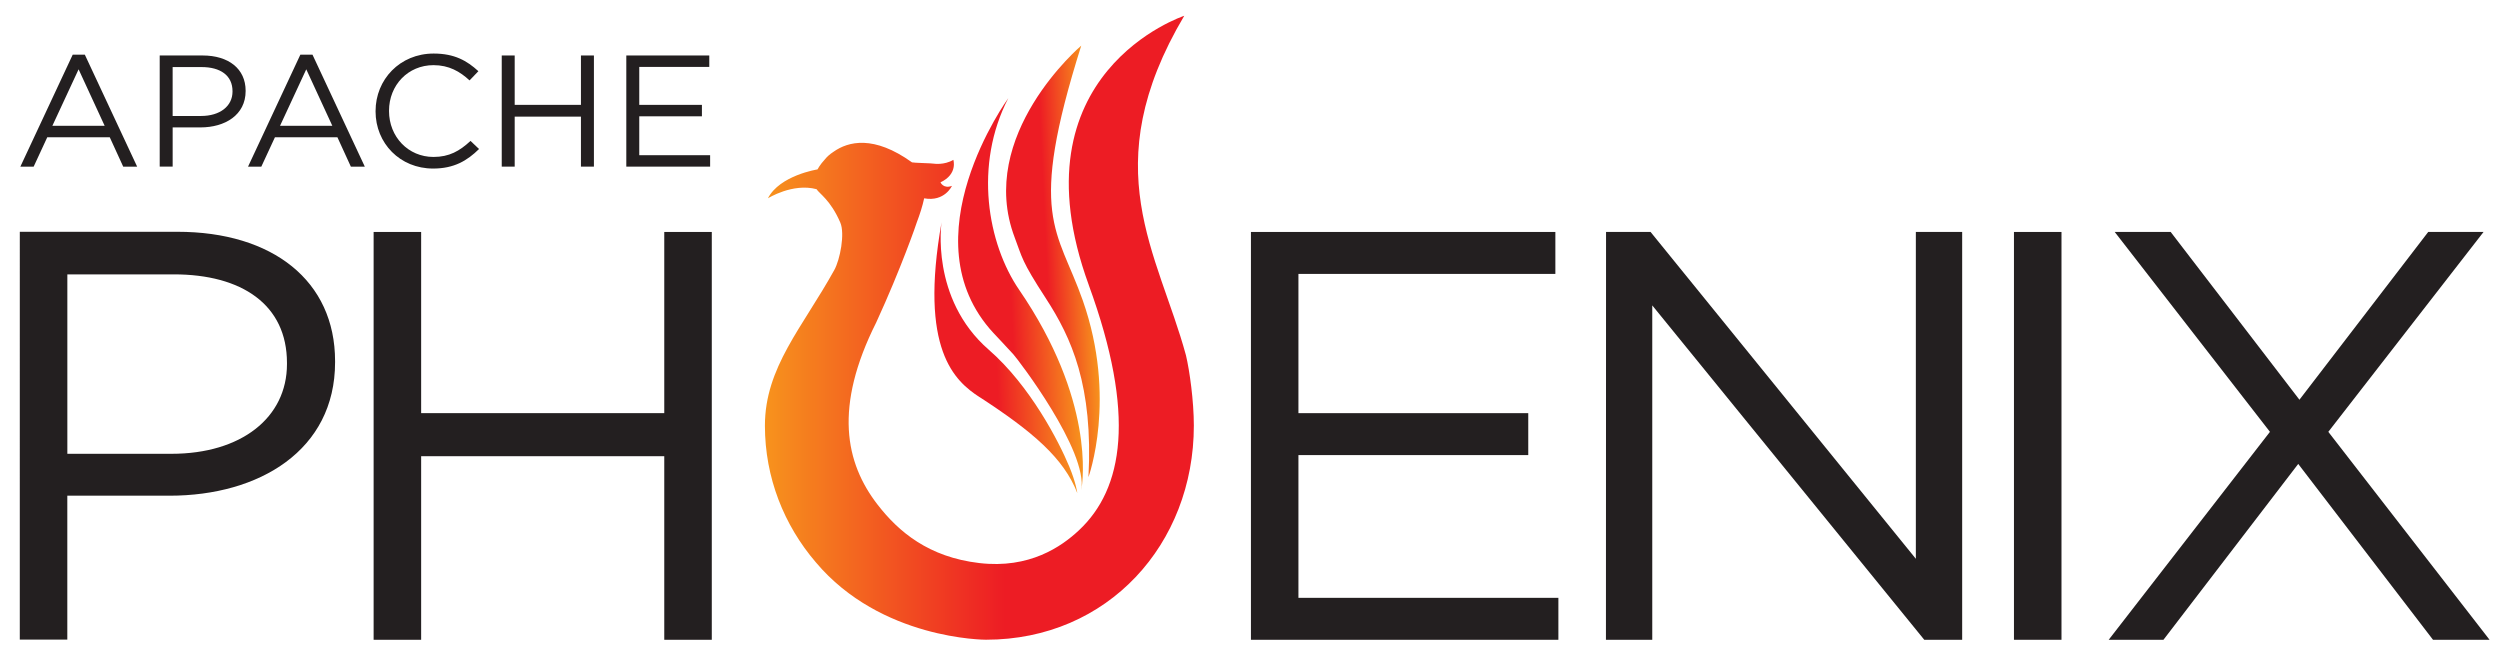
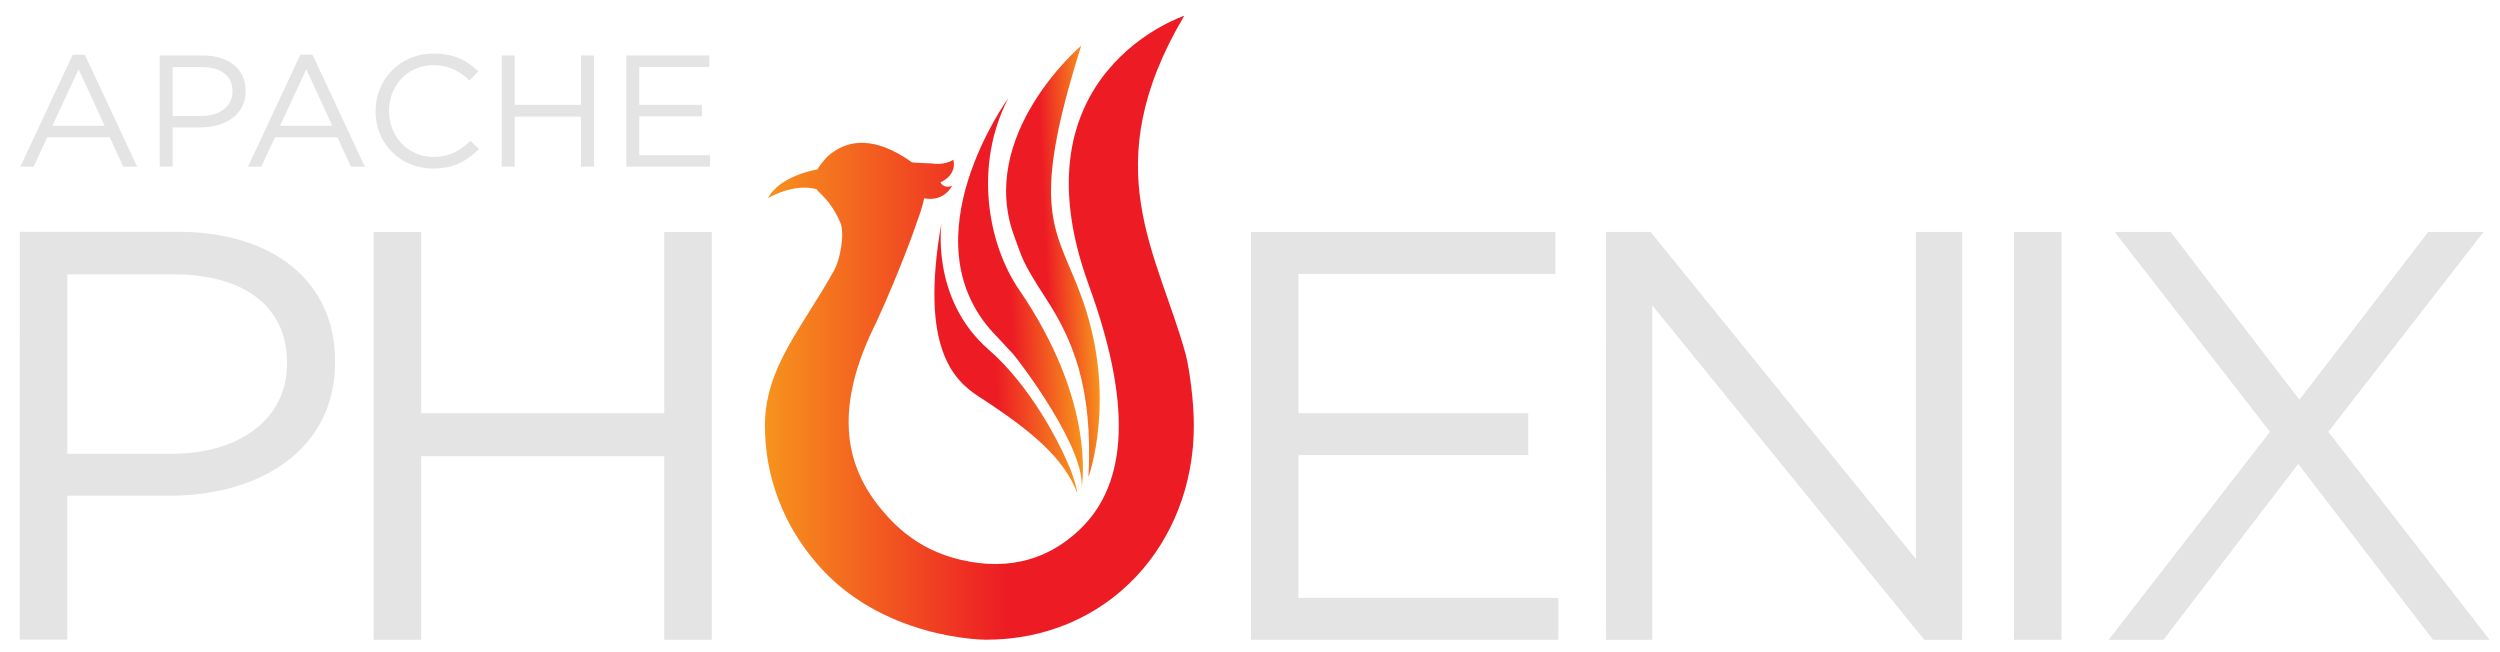
<svg xmlns="http://www.w3.org/2000/svg" version="1.1" viewBox="0 0 562.5 146.7" xml:space="preserve">
  <defs>
    <clipPath id="cvfe">
      <path d="m0 0h1440v388h-1440z" />
    </clipPath>
    <clipPath id="cvfq">
      <path d="m579 32h54v252h-54z" />
    </clipPath>
    <clipPath id="cvfp">
      <path d="m584.1 144c4.297 11.68 3.676 13.37 17.5 35.3 14.54 23.06 26.86 50.93 24.1 104.3 0 0 16.25-45.88-3.199-103-14.26-41.89-31.54-48.24-0.859-148.5 0 0-59.54 52.18-37.54 111.9" />
    </clipPath>
    <clipPath id="cvfo">
      <path d="m0 0h1440v388h-1440z" />
    </clipPath>
    <linearGradient id="cvfd" x2="1" gradientTransform="matrix(-47.61 2.111 2.111 47.61 628.7 157.6)" gradientUnits="userSpaceOnUse">
      <stop style="stop-color:#f7931d" offset="0" />
      <stop style="stop-color:#ed1c24" offset=".559" />
      <stop style="stop-color:#ed1c24" offset="1" />
    </linearGradient>
    <clipPath id="cvfn">
      <path d="m552 62h71v230h-71z" />
    </clipPath>
    <clipPath id="cvfm">
      <path d="m572.1 199.6s5.95 6.488 11.21 12.41c2.601 2.933 42.2 56.26 38.36 79.2 0.953-5.555 7.422-52.72-35.08-116.8-17.85-26.91-25.65-72.75-6.109-111.7 0 0-57.71 81.87-8.376 136.9m49.48 92.05c0.031-0.144 0.055-0.289 0.082-0.437-0.035 0.199-0.063 0.348-0.082 0.437m-0.02 0.114c0-4e-3 8e-3 -0.043 0.02-0.114-8e-3 0.036-0.012 0.075-0.02 0.114" />
    </clipPath>
    <clipPath id="cvfl">
      <path d="m0 0h1440v388h-1440z" />
    </clipPath>
    <linearGradient id="cvfc" x2="1" gradientTransform="matrix(-64.63 2.866 2.866 64.63 618.1 176.4)" gradientUnits="userSpaceOnUse">
      <stop style="stop-color:#f7931d" offset="0" />
      <stop style="stop-color:#ed1c24" offset=".559" />
      <stop style="stop-color:#ed1c24" offset="1" />
    </linearGradient>
    <clipPath id="cvfk">
      <path d="m538 135h82v158h-82z" />
    </clipPath>
    <clipPath id="cvfj">
      <path d="m564.2 236.9c30.06 20.16 47.58 35.67 55.21 55.98 0 0-0.664-5.855-4.547-15.48-5.812-14.43-22.01-47.04-45.44-68.08-33.15-29.79-26.61-74.28-26.61-74.28-12.74 74.28 7.453 92.51 21.38 101.9" />
    </clipPath>
    <clipPath id="cvfi">
      <path d="m0 0h1440v388h-1440z" />
    </clipPath>
    <linearGradient id="cvfb" x2="1" gradientTransform="matrix(-75.5 3.348 3.348 75.5 615.8 212.4)" gradientUnits="userSpaceOnUse">
      <stop style="stop-color:#f7931d" offset="0" />
      <stop style="stop-color:#ed1c24" offset=".559" />
      <stop style="stop-color:#ed1c24" offset="1" />
    </linearGradient>
    <clipPath id="cvfh">
      <path d="m443 14h243v365h-243z" />
    </clipPath>
    <clipPath id="cvfg">
      <path d="m625.9 171.7c26.74 75.7 19.46 118.7-5.586 142.9-9.808 9.496-27.89 22.51-56.19 19.08-28.59-3.461-45.53-18.19-57.4-34.02-18.32-24.41-24.73-56.95-0.796-106.2 14-31.41 23-58.39 22.91-58.37 1.734-4.73 3.207-9.453 4.152-14 11.57 2.188 15.68-7.254 15.68-7.254-4.848 1.883-6.469-2.054-6.469-2.054 9.887-4.797 7.254-13.11 7.254-13.11-5.195 3.203-11.11 2.211-11.11 2.211-0.27-0.203-11.7-0.461-12.22-0.75-21.54-15.97-35.93-12.26-44.27-6.18-2.106 1.418-3.664 2.871-4.809 4.34-2.879 3.192-4.258 5.953-4.258 5.953s-21.3 3.422-27.98 16.84c0 0 13.98-9.058 27.46-5.316 1.457 2.515 7.937 6.32 13.4 19.48 2.672 6.43-0.109 21.5-3.398 27.64-17.93 33.45-39.15 56.73-39.15 90.72 0 30.25 10.78 57.98 28.69 79.58 36.77 45.17 95.6 45.17 96.07 45.17 68.9 0 117.3-55.85 117.3-124.8 0-14.36-2.41-32.14-4.449-40.96-15.66-59.53-51.72-109.5-0.965-197.9 0 0-97.62 33.1-53.89 156.9" />
    </clipPath>
    <clipPath id="cvff">
      <path d="m0 0h1440v388h-1440z" />
    </clipPath>
    <linearGradient id="cvfa" x2="1" gradientTransform="matrix(242.1 0 0 242.1 443.1 196.6)" gradientUnits="userSpaceOnUse">
      <stop style="stop-color:#f7931d" offset="0" />
      <stop style="stop-color:#ed1c24" offset=".559" />
      <stop style="stop-color:#ed1c24" offset="1" />
    </linearGradient>
  </defs>
  <g transform="matrix(1.333 0 0 1.333 -30.16 -19.68)">
    <g transform="matrix(.2991 0 0 .2896 19.2 13.17)">
      <g clip-path="url(#cvfe)">
-         <path d="m108.2 270c39.39 0 65.2-21.05 65.2-52.29v-0.683c0-33.95-25.47-51.61-63.84-51.61h-60.1v104.6zm-85.57-129.4h88.96c53.65 0 88.96 28.52 88.96 75.38v0.676c0 51.28-42.78 77.76-93.38 77.76h-57.73v83.88h-26.82z" style="fill:#231f20" />
-         <path d="m222.3 140.7h26.82v105.6h137.2v-105.6h26.82v237.7h-26.82v-107h-137.2v107h-26.82z" style="fill:#231f20" />
-         <path d="m717.4 140.7h171.8v24.45h-145v81.16h129.7v24.44h-129.7v83.2h146.7v24.45h-173.5z" style="fill:#231f20" />
-         <path d="m917.8 140.7h25.13l149.7 190.5v-190.5h26.14v237.7h-21.39l-153.5-194.9v194.9h-26.14z" style="fill:#231f20" />
-         <path d="m1148 140.7h26.82v237.7h-26.82z" style="fill:#231f20" />
-         <path d="m1413 140.7-87.6 116.5 91 121.2h-31.92l-76.06-102.5-76.06 102.5h-30.9l91-121.2-87.6-116.5h31.58l72.66 97.79 72.67-97.79z" style="fill:#231f20" />
-         <path d="m70.52 78.84-14.71-32.94-14.81 32.94zm-18.04-41.46h6.848l29.52 65.25h-7.864l-7.589-17.12h-35.27l-7.676 17.12h-7.504z" style="fill:#231f20" />
-         <path d="m124.9 73.1c10.74 0 17.77-5.739 17.77-14.25v-0.184c0-9.262-6.942-14.07-17.41-14.07h-16.38v28.51zm-23.32-35.26h24.24c14.63 0 24.25 7.777 24.25 20.54v0.191c0 13.97-11.66 21.19-25.45 21.19h-15.73v22.86h-7.309z" style="fill:#231f20" />
-         <path d="m199 78.84-14.71-32.94-14.81 32.94zm-18.05-41.46h6.855l29.52 65.25h-7.871l-7.586-17.12h-35.26l-7.684 17.12h-7.492z" style="fill:#231f20" />
-         <path d="m223.4 70.41v-0.184c0-18.32 13.7-33.51 32.77-33.51 11.76 0 18.78 4.164 25.26 10.28l-4.988 5.367c-5.465-5.179-11.57-8.887-20.37-8.887-14.34 0-25.08 11.66-25.08 26.57v0.183c0 15 10.83 26.75 25.08 26.75 8.887 0 14.72-3.426 20.91-9.344l4.813 4.719c-6.75 6.851-14.16 11.39-25.91 11.39-18.69 0-32.49-14.72-32.49-33.33" style="fill:#231f20" />
-         <path d="m294.6 37.84h7.309v28.78h37.39v-28.78h7.321v64.78h-7.321v-29.14h-37.39v29.14h-7.309z" style="fill:#231f20" />
-         <path d="m364.9 37.84h46.83v6.664h-39.52v22.12h35.36v6.668h-35.36v22.67h39.99v6.66h-47.3z" style="fill:#231f20" />
+         <path d="m108.2 270c39.39 0 65.2-21.05 65.2-52.29v-0.683c0-33.95-25.47-51.61-63.84-51.61h-60.1v104.6zm-85.57-129.4h88.96c53.65 0 88.96 28.52 88.96 75.38v0.676c0 51.28-42.78 77.76-93.38 77.76h-57.73v83.88h-26.82z" style="fill:#E4E4E4" />
+         <path d="m222.3 140.7h26.82v105.6h137.2v-105.6h26.82v237.7h-26.82v-107h-137.2v107h-26.82z" style="fill:#E4E4E4" />
+         <path d="m717.4 140.7h171.8v24.45h-145v81.16h129.7v24.44h-129.7v83.2h146.7v24.45h-173.5z" style="fill:#E4E4E4" />
+         <path d="m917.8 140.7h25.13l149.7 190.5v-190.5h26.14v237.7h-21.39l-153.5-194.9v194.9h-26.14z" style="fill:#E4E4E4" />
+         <path d="m1148 140.7h26.82v237.7h-26.82z" style="fill:#E4E4E4" />
+         <path d="m1413 140.7-87.6 116.5 91 121.2h-31.92l-76.06-102.5-76.06 102.5h-30.9l91-121.2-87.6-116.5h31.58l72.66 97.79 72.67-97.79z" style="fill:#E4E4E4" />
+         <path d="m70.52 78.84-14.71-32.94-14.81 32.94zm-18.04-41.46h6.848l29.52 65.25h-7.864l-7.589-17.12h-35.27l-7.676 17.12h-7.504z" style="fill:#E4E4E4" />
+         <path d="m124.9 73.1c10.74 0 17.77-5.739 17.77-14.25v-0.184c0-9.262-6.942-14.07-17.41-14.07h-16.38v28.51zm-23.32-35.26h24.24c14.63 0 24.25 7.777 24.25 20.54v0.191c0 13.97-11.66 21.19-25.45 21.19h-15.73v22.86h-7.309z" style="fill:#E4E4E4" />
+         <path d="m199 78.84-14.71-32.94-14.81 32.94zm-18.05-41.46h6.855l29.52 65.25h-7.871l-7.586-17.12h-35.26l-7.684 17.12h-7.492z" style="fill:#E4E4E4" />
+         <path d="m223.4 70.41v-0.184c0-18.32 13.7-33.51 32.77-33.51 11.76 0 18.78 4.164 25.26 10.28l-4.988 5.367c-5.465-5.179-11.57-8.887-20.37-8.887-14.34 0-25.08 11.66-25.08 26.57v0.183c0 15 10.83 26.75 25.08 26.75 8.887 0 14.72-3.426 20.91-9.344l4.813 4.719c-6.75 6.851-14.16 11.39-25.91 11.39-18.69 0-32.49-14.72-32.49-33.33" style="fill:#E4E4E4" />
+         <path d="m294.6 37.84h7.309v28.78h37.39v-28.78h7.321v64.78h-7.321v-29.14h-37.39v29.14h-7.309z" style="fill:#E4E4E4" />
+         <path d="m364.9 37.84h46.83v6.664h-39.52v22.12h35.36v6.668h-35.36v22.67h39.99v6.66h-47.3z" style="fill:#E4E4E4" />
      </g>
      <g clip-path="url(#cvfq)">
        <g clip-path="url(#cvfp)">
          <g clip-path="url(#cvfo)">
            <path d="m584.1 144c4.297 11.68 3.676 13.37 17.5 35.3 14.54 23.06 26.86 50.93 24.1 104.3 0 0 16.25-45.88-3.199-103-14.26-41.89-31.54-48.24-0.859-148.5 0 0-59.54 52.18-37.54 111.9" style="fill:url(#cvfd)" />
          </g>
        </g>
      </g>
      <g clip-path="url(#cvfn)">
        <g clip-path="url(#cvfm)">
          <g clip-path="url(#cvfl)">
            <path d="m572.1 199.6s5.95 6.488 11.21 12.41c2.601 2.933 42.2 56.26 38.36 79.2 0.953-5.555 7.422-52.72-35.08-116.8-17.85-26.91-25.65-72.75-6.109-111.7 0 0-57.71 81.87-8.376 136.9m49.48 92.05c0.031-0.144 0.055-0.289 0.082-0.437-0.035 0.199-0.063 0.348-0.082 0.437m-0.02 0.114c0-4e-3 8e-3 -0.043 0.02-0.114-8e-3 0.036-0.012 0.075-0.02 0.114" style="fill:url(#cvfc)" />
          </g>
        </g>
      </g>
      <g clip-path="url(#cvfk)">
        <g clip-path="url(#cvfj)">
          <g clip-path="url(#cvfi)">
            <path d="m564.2 236.9c30.06 20.16 47.58 35.67 55.21 55.98 0 0-0.664-5.855-4.547-15.48-5.812-14.43-22.01-47.04-45.44-68.08-33.15-29.79-26.61-74.28-26.61-74.28-12.74 74.28 7.453 92.51 21.38 101.9" style="fill:url(#cvfb)" />
          </g>
        </g>
      </g>
      <g clip-path="url(#cvfh)">
        <g clip-path="url(#cvfg)">
          <g clip-path="url(#cvff)">
            <path d="m625.9 171.7c26.74 75.7 19.46 118.7-5.586 142.9-9.808 9.496-27.89 22.51-56.19 19.08-28.59-3.461-45.53-18.19-57.4-34.02-18.32-24.41-24.73-56.95-0.796-106.2 14-31.41 23-58.39 22.91-58.37 1.734-4.73 3.207-9.453 4.152-14 11.57 2.188 15.68-7.254 15.68-7.254-4.848 1.883-6.469-2.054-6.469-2.054 9.887-4.797 7.254-13.11 7.254-13.11-5.195 3.203-11.11 2.211-11.11 2.211-0.27-0.203-11.7-0.461-12.22-0.75-21.54-15.97-35.93-12.26-44.27-6.18-2.106 1.418-3.664 2.871-4.809 4.34-2.879 3.192-4.258 5.953-4.258 5.953s-21.3 3.422-27.98 16.84c0 0 13.98-9.058 27.46-5.316 1.457 2.515 7.937 6.32 13.4 19.48 2.672 6.43-0.109 21.5-3.398 27.64-17.93 33.45-39.15 56.73-39.15 90.72 0 30.25 10.78 57.98 28.69 79.58 36.77 45.17 95.6 45.17 96.07 45.17 68.9 0 117.3-55.85 117.3-124.8 0-14.36-2.41-32.14-4.449-40.96-15.66-59.53-51.72-109.5-0.965-197.9 0 0-97.62 33.1-53.89 156.9" style="fill:url(#cvfa)" />
          </g>
        </g>
      </g>
    </g>
  </g>
</svg>
